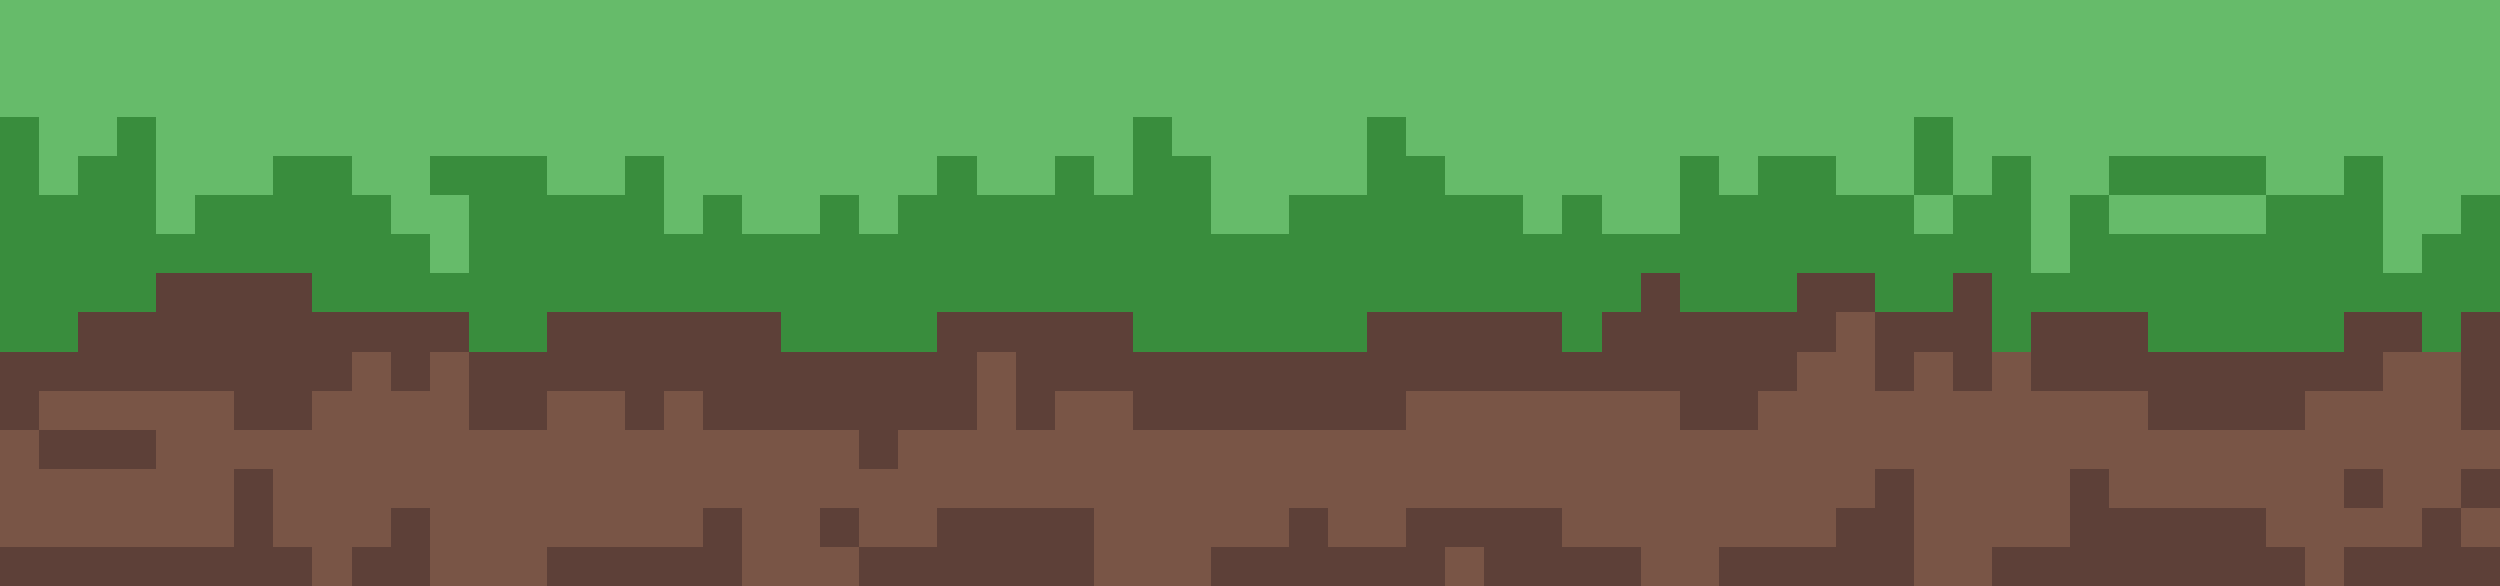
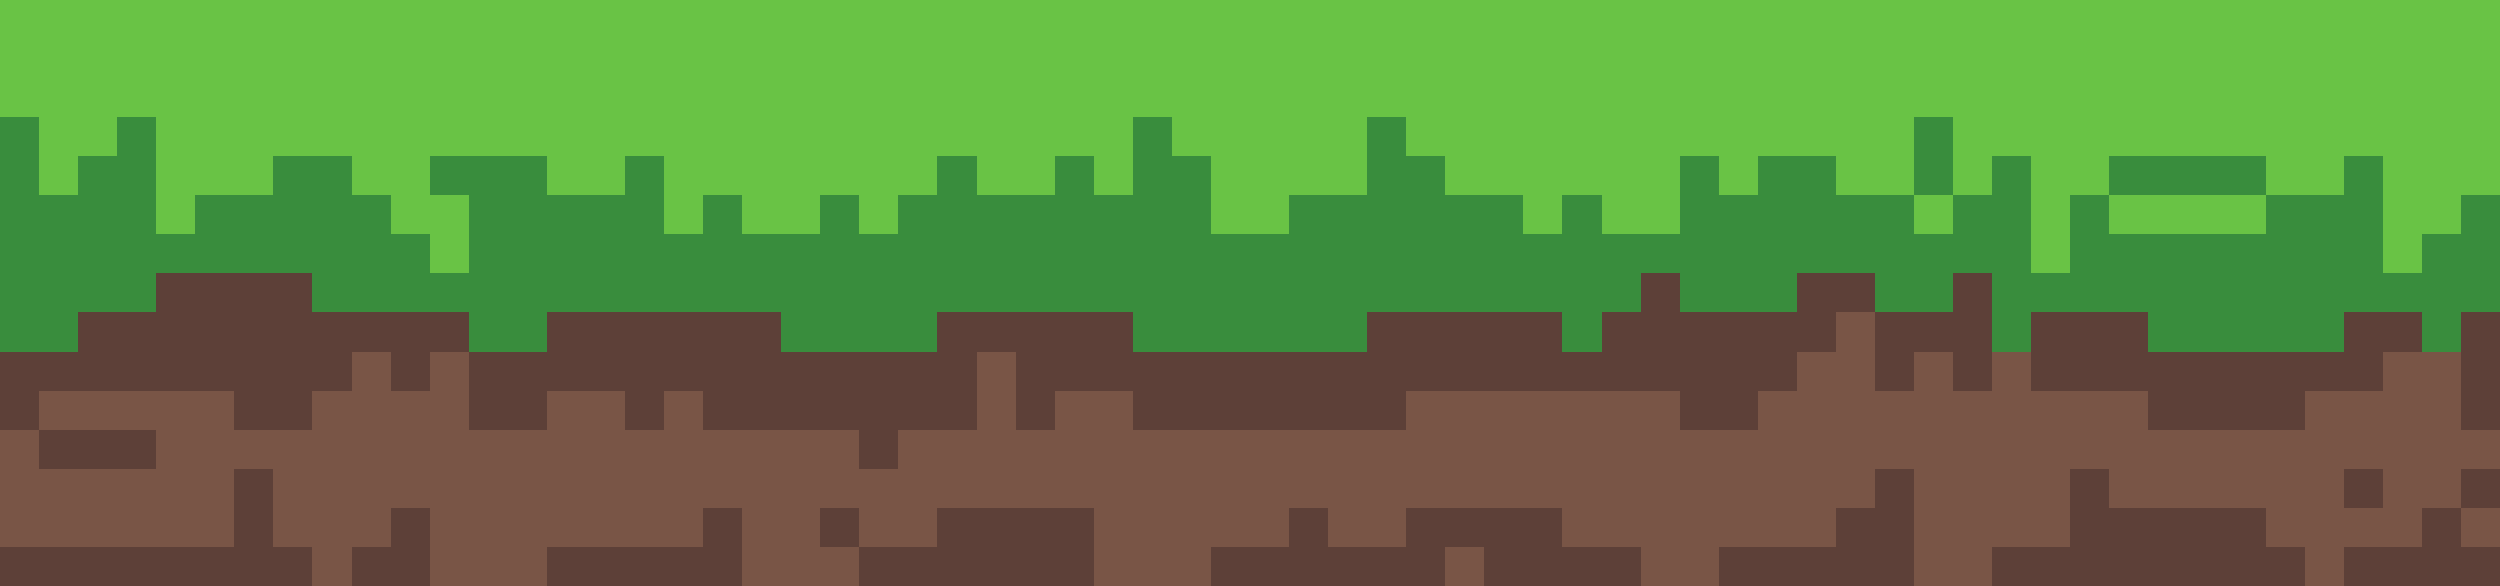
<svg xmlns="http://www.w3.org/2000/svg" viewBox="0 0 64 15" shape-rendering="crispEdges">
  <path fill="#5d4038" d="M4 7h4v1h-4zM42 7h1v1h-1zM46 7h2v1h-2zM50 7h1v1h-1zM2 8h10v1h-10zM14 8h6v1h-6zM24 8h5v1h-5zM35 8h5v1h-5zM41 8h6v1h-6zM48 8h3v1h-3zM52 8h3v1h-3zM60 8h2v1h-2zM63 8h1v1h-1zM0 9h9v1h-9zM10 9h1v1h-1zM12 9h13v1h-13zM26 9h20v1h-20zM48 9h1v1h-1zM50 9h1v1h-1zM52 9h9v1h-9zM63 9h1v1h-1zM0 10h1v1h-1zM6 10h2v1h-2zM12 10h2v1h-2zM16 10h1v1h-1zM18 10h7v1h-7zM26 10h1v1h-1zM29 10h7v1h-7zM43 10h2v1h-2zM55 10h4v1h-4zM63 10h1v1h-1zM1 11h3v1h-3zM22 11h1v1h-1zM6 12h1v1h-1zM48 12h1v1h-1zM53 12h1v1h-1zM60 12h1v1h-1zM63 12h1v1h-1zM6 13h1v1h-1zM10 13h1v1h-1zM18 13h1v1h-1zM21 13h1v1h-1zM24 13h4v1h-4zM33 13h1v1h-1zM36 13h4v1h-4zM47 13h2v1h-2zM53 13h5v1h-5zM62 13h1v1h-1zM0 14h8v1h-8zM9 14h2v1h-2zM14 14h5v1h-5zM22 14h6v1h-6zM31 14h6v1h-6zM38 14h4v1h-4zM44 14h5v1h-5zM51 14h8v1h-8zM60 14h4v1h-4z" />
-   <path fill="#66bb6a" d="M0 0h64v1h-64zM0 1h64v1h-64zM0 2h64v1h-64zM1 3h2v1h-2zM4 3h25v1h-25zM30 3h5v1h-5zM36 3h13v1h-13zM50 3h14v1h-14zM1 4h1v1h-1zM4 4h3v1h-3zM9 4h2v1h-2zM14 4h2v1h-2zM17 4h7v1h-7zM25 4h2v1h-2zM28 4h1v1h-1zM31 4h4v1h-4zM37 4h6v1h-6zM44 4h1v1h-1zM47 4h2v1h-2zM50 4h1v1h-1zM52 4h2v1h-2zM58 4h2v1h-2zM61 4h3v1h-3zM4 5h1v1h-1zM10 5h2v1h-2zM17 5h1v1h-1zM19 5h2v1h-2zM22 5h1v1h-1zM31 5h2v1h-2zM39 5h1v1h-1zM41 5h2v1h-2zM49 5h1v1h-1zM52 5h1v1h-1zM54 5h4v1h-4zM61 5h2v1h-2zM11 6h1v1h-1zM52 6h1v1h-1zM61 6h1v1h-1z" />
+   <path fill="#69c345" d="M0 0h64v1h-64zM0 1h64v1h-64zM0 2h64v1h-64zM1 3h2v1h-2zM4 3h25v1h-25zM30 3h5v1h-5zM36 3h13v1h-13zM50 3h14v1h-14zM1 4h1v1h-1zM4 4h3v1h-3zM9 4h2v1h-2zM14 4h2v1h-2zM17 4h7v1h-7zM25 4h2v1h-2zM28 4h1v1h-1zM31 4h4v1h-4zM37 4h6v1h-6zM44 4h1v1h-1zM47 4h2v1h-2zM50 4h1v1h-1zM52 4h2v1h-2zM58 4h2v1h-2zM61 4h3v1h-3zM4 5h1v1h-1zM10 5h2v1h-2zM17 5h1v1h-1zM19 5h2v1h-2zM22 5h1v1h-1zM31 5h2v1h-2zM39 5h1v1h-1zM41 5h2v1h-2zM49 5h1v1h-1zM52 5h1v1h-1zM54 5h4v1h-4zM61 5h2v1h-2zM11 6h1v1h-1zM52 6h1v1h-1zM61 6h1v1h-1z" />
  <path fill="#398d3d" d="M0 3h1v1h-1zM3 3h1v1h-1zM29 3h1v1h-1zM35 3h1v1h-1zM49 3h1v1h-1zM0 4h1v1h-1zM2 4h2v1h-2zM7 4h2v1h-2zM11 4h3v1h-3zM16 4h1v1h-1zM24 4h1v1h-1zM27 4h1v1h-1zM29 4h2v1h-2zM35 4h2v1h-2zM43 4h1v1h-1zM45 4h2v1h-2zM49 4h1v1h-1zM51 4h1v1h-1zM54 4h4v1h-4zM60 4h1v1h-1zM0 5h4v1h-4zM5 5h5v1h-5zM12 5h5v1h-5zM18 5h1v1h-1zM21 5h1v1h-1zM23 5h8v1h-8zM33 5h6v1h-6zM40 5h1v1h-1zM43 5h6v1h-6zM50 5h2v1h-2zM53 5h1v1h-1zM58 5h3v1h-3zM63 5h1v1h-1zM0 6h11v1h-11zM12 6h40v1h-40zM53 6h8v1h-8zM62 6h2v1h-2zM0 7h4v1h-4zM8 7h34v1h-34zM43 7h3v1h-3zM48 7h2v1h-2zM51 7h13v1h-13zM0 8h2v1h-2zM12 8h2v1h-2zM20 8h4v1h-4zM29 8h6v1h-6zM40 8h1v1h-1zM51 8h1v1h-1zM55 8h5v1h-5zM62 8h1v1h-1z" />
  <path fill="#795546" d="M47 8h1v1h-1zM9 9h1v1h-1zM11 9h1v1h-1zM25 9h1v1h-1zM46 9h2v1h-2zM49 9h1v1h-1zM51 9h1v1h-1zM61 9h2v1h-2zM1 10h5v1h-5zM8 10h4v1h-4zM14 10h2v1h-2zM17 10h1v1h-1zM25 10h1v1h-1zM27 10h2v1h-2zM36 10h7v1h-7zM45 10h10v1h-10zM59 10h4v1h-4zM0 11h1v1h-1zM4 11h18v1h-18zM23 11h41v1h-41zM0 12h6v1h-6zM7 12h41v1h-41zM49 12h4v1h-4zM54 12h6v1h-6zM61 12h2v1h-2zM0 13h6v1h-6zM7 13h3v1h-3zM11 13h7v1h-7zM19 13h2v1h-2zM22 13h2v1h-2zM28 13h5v1h-5zM34 13h2v1h-2zM40 13h7v1h-7zM49 13h4v1h-4zM58 13h4v1h-4zM63 13h1v1h-1zM8 14h1v1h-1zM11 14h3v1h-3zM19 14h3v1h-3zM28 14h3v1h-3zM37 14h1v1h-1zM42 14h2v1h-2zM49 14h2v1h-2zM59 14h1v1h-1z" />
</svg>
